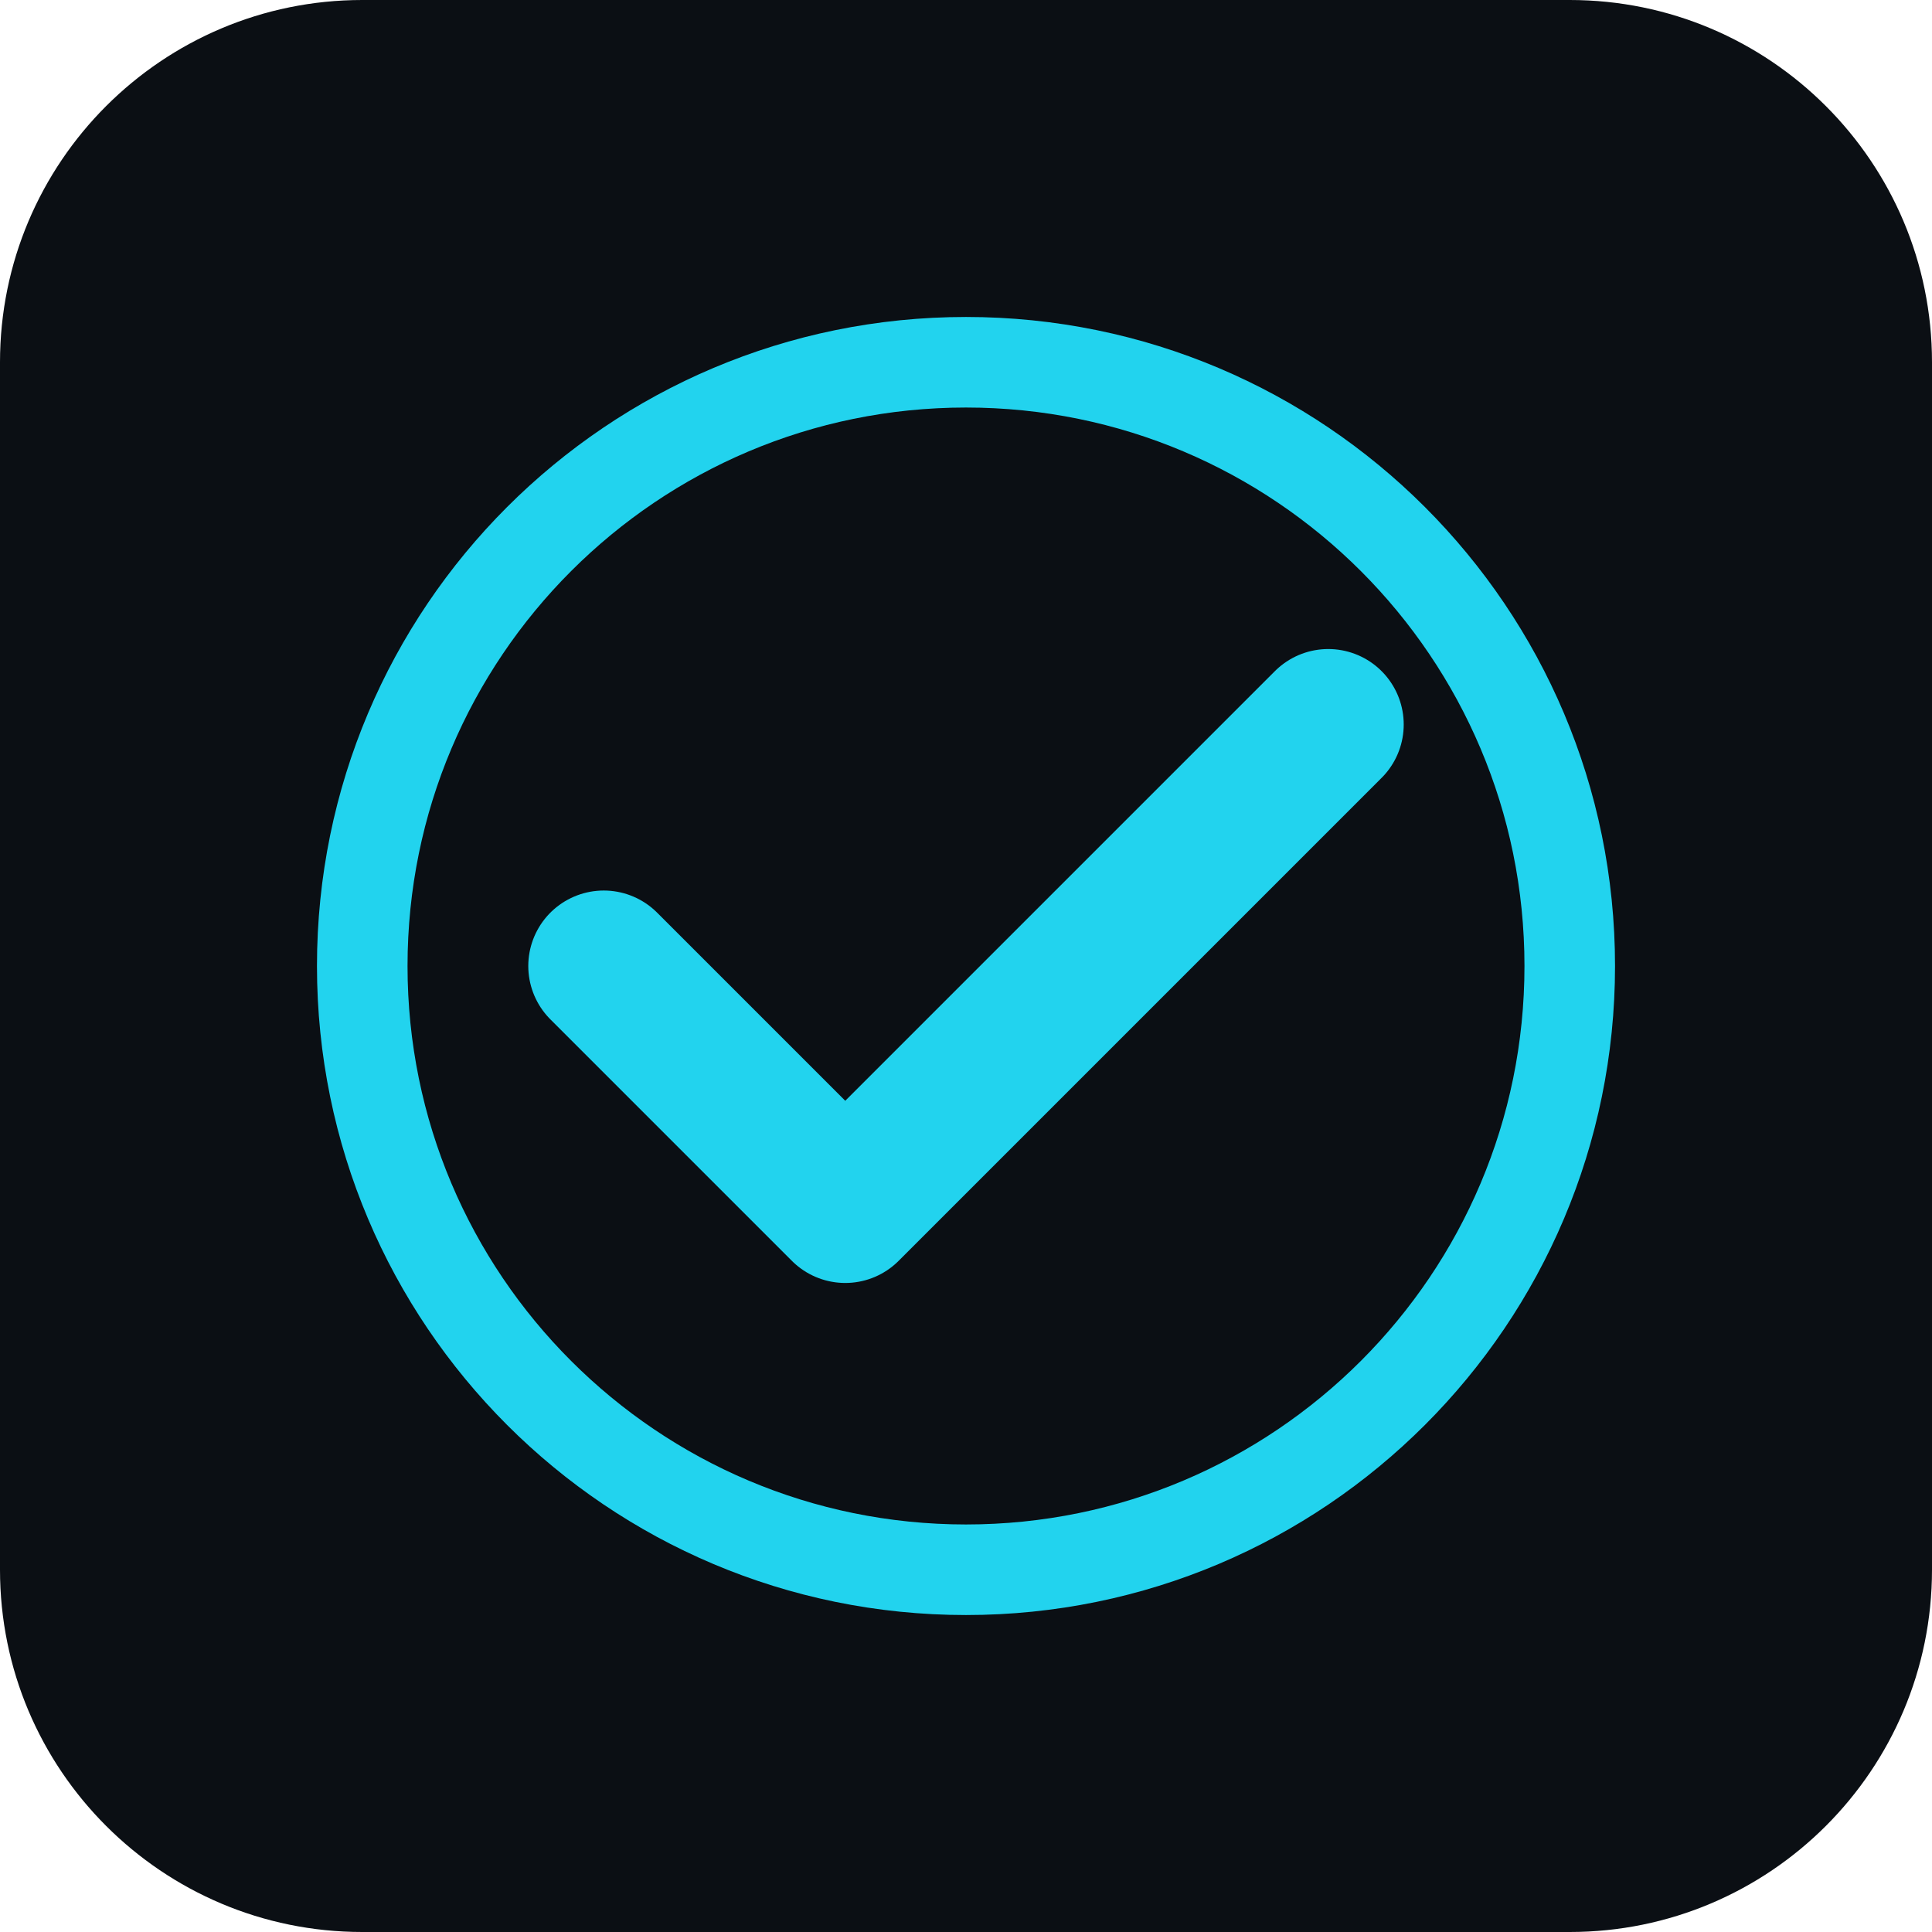
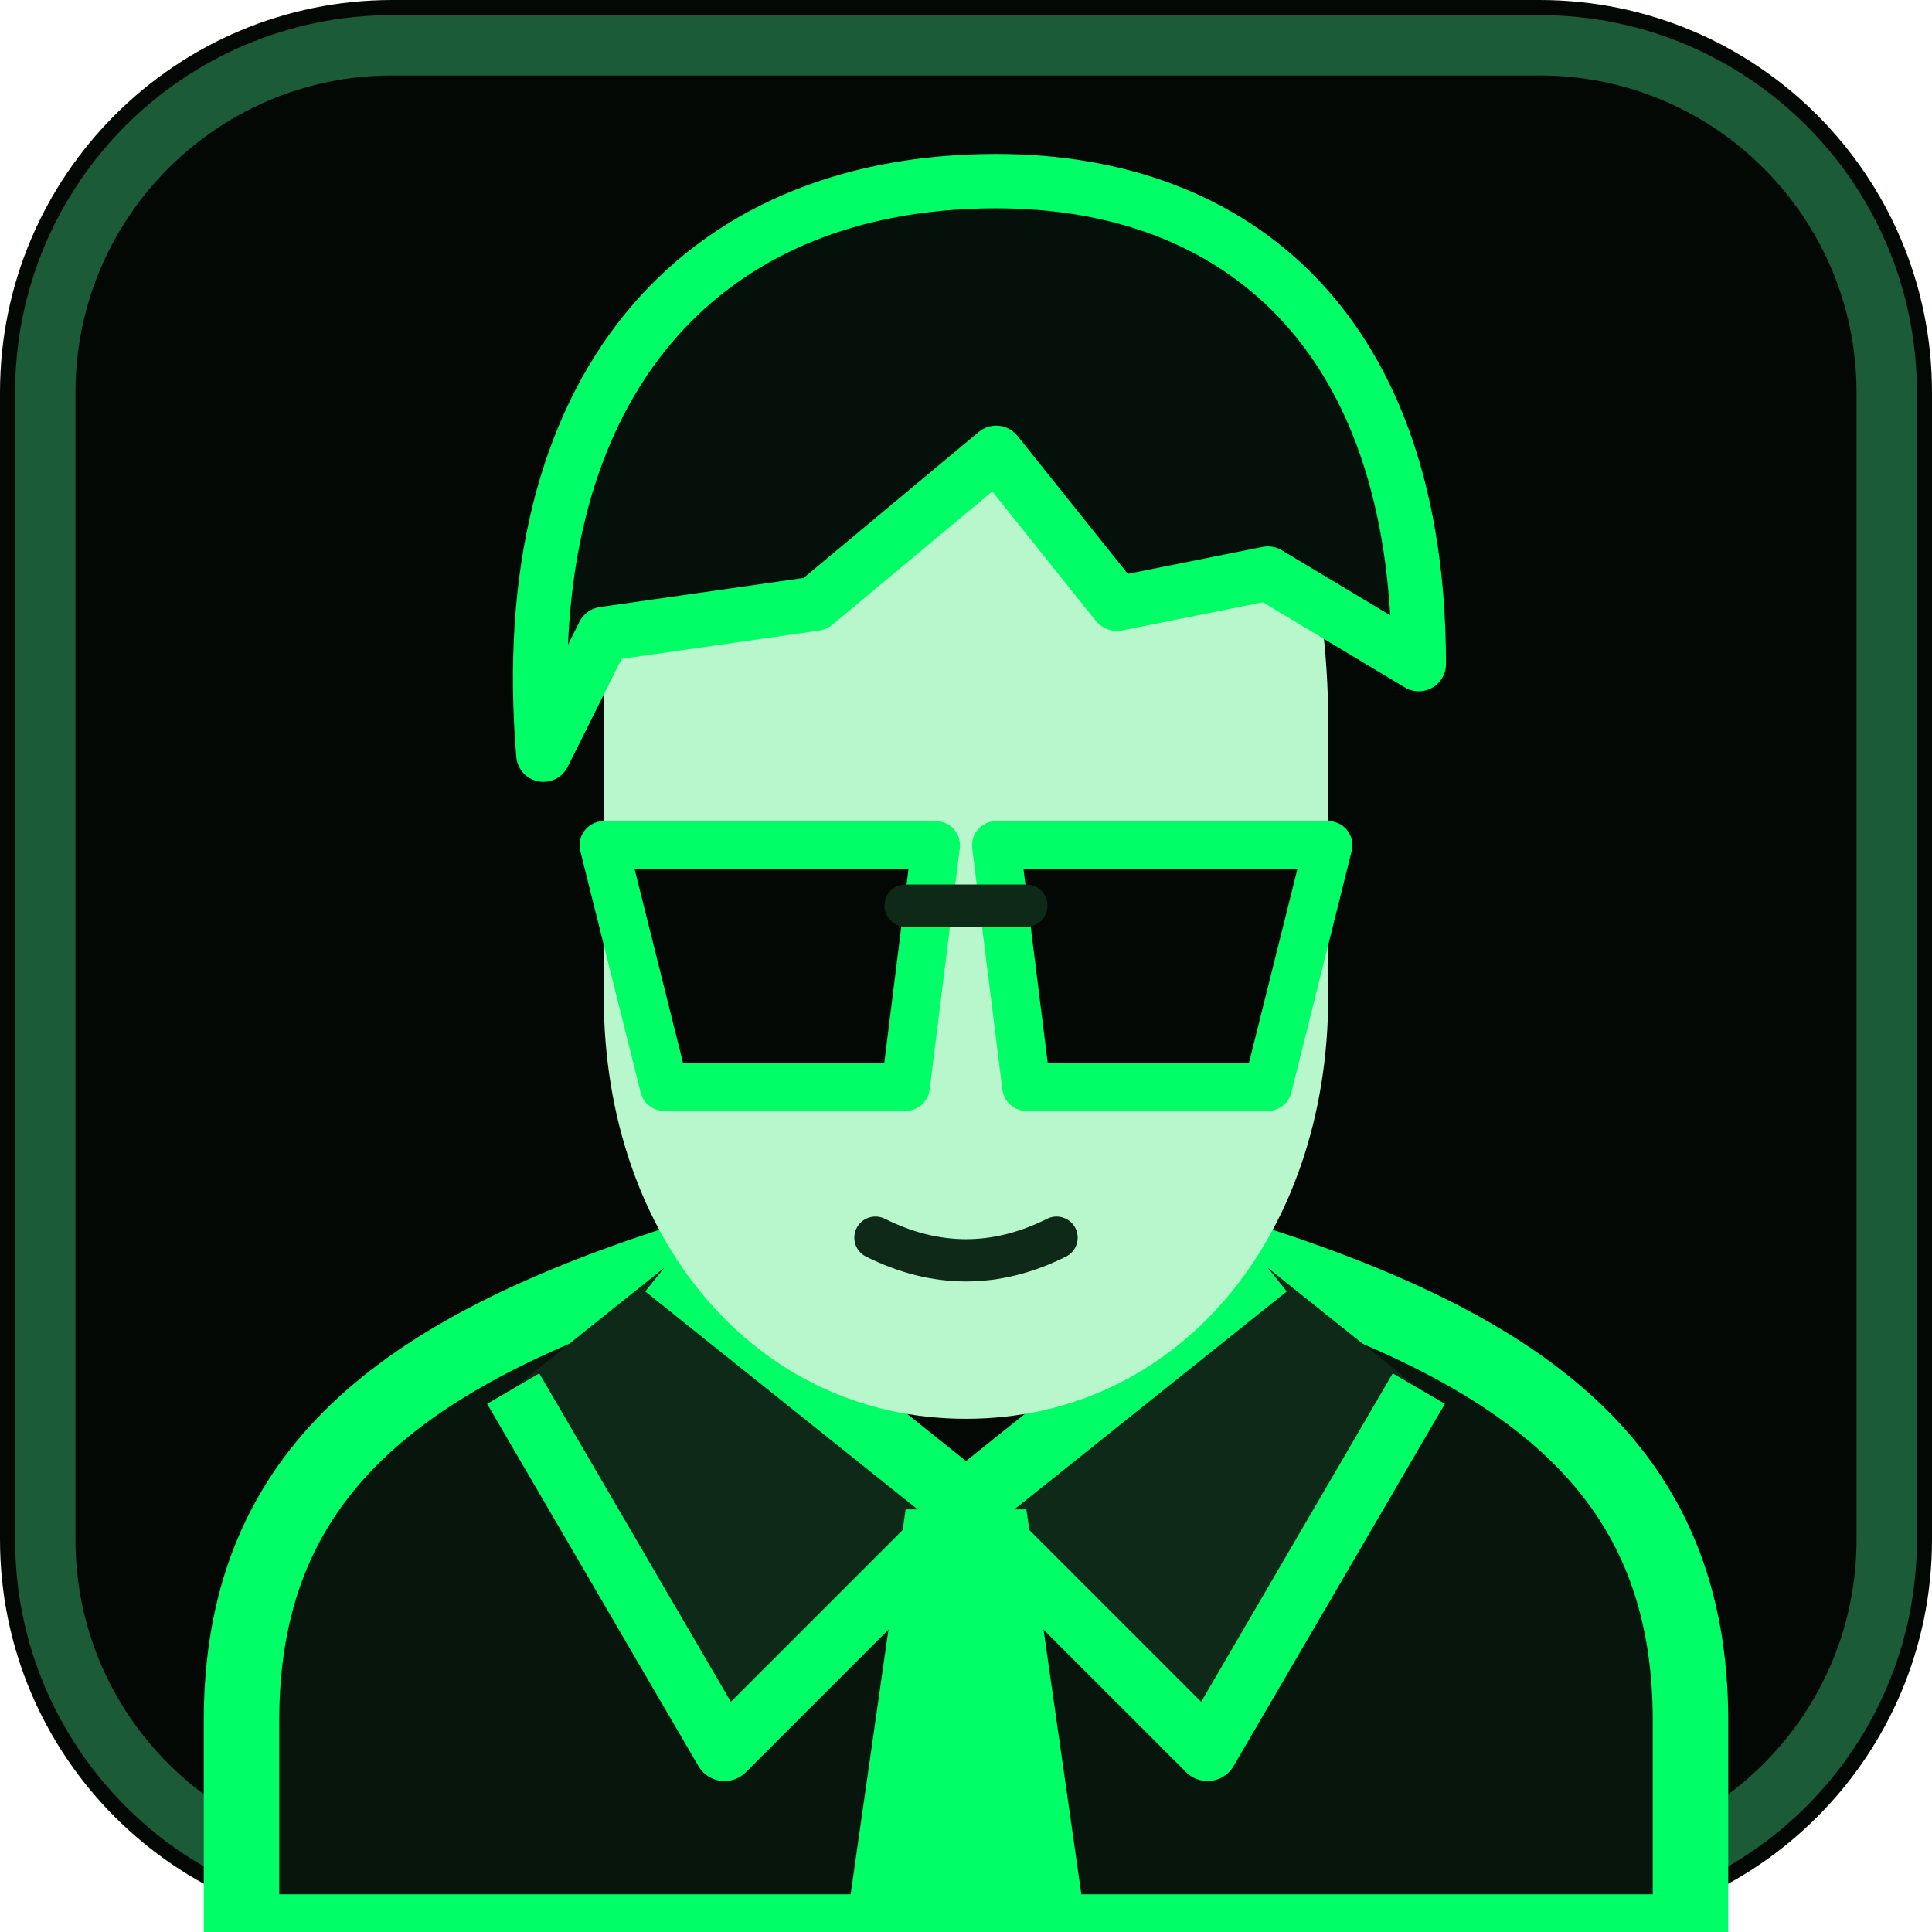
- <svg xmlns="http://www.w3.org/2000/svg" width="32" height="32" viewBox="0 0 32 32" fill="none">
-   <rect width="32" height="32" rx="6" fill="#0B0F14" />
-   <path d="M10 16L14 20L22 12" stroke="#22D3EE" stroke-width="2.5" stroke-linecap="round" stroke-linejoin="round" />
-   <circle cx="16" cy="16" r="10" stroke="#22D3EE" stroke-width="1.5" fill="none" />
+ <svg xmlns="http://www.w3.org/2000/svg" viewBox="0 0 64 64" role="img" aria-label="Silueta de Neo con gafas">
+   <rect width="64" height="64" rx="13" fill="#030804" />
+   <rect x="1.5" y="1.5" width="61" height="61" rx="11.5" fill="none" stroke="#1b5b37" stroke-width="2" />
+   <path d="M8 64v-7c0-8 5-12 14-15l10 8 10-8c9 3 14 7 14 15v7Z" fill="#07150d" stroke="#00ff66" stroke-width="2.5" />
+   <path d="m22 42 10 8-8 8-7-12m25-4-10 8 8 8 7-12" fill="#0e2917" stroke="#00ff66" stroke-linejoin="round" stroke-width="2" />
+   <path d="M30 50h4l2 14h-8Z" fill="#00ff66" />
+   <path d="M20 24c0-10 5-16 12-16s12 6 12 16v9c0 8-5 14-12 14s-12-6-12-14Z" fill="#b8f7cb" />
+   <path d="M18 25c-1-12 5-19 15-19 8 0 14 5 14 16l-5-3-5 1-4-5-6 5-7 1Z" fill="#06100a" stroke="#00ff66" stroke-linejoin="round" stroke-width="1.8" />
+   <path d="M20 28h11l-1 8H22Zm13 0h11l-2 8h-8Z" fill="#030804" stroke="#00ff66" stroke-linejoin="round" stroke-width="1.6" />
+   <path d="M30 30h4m-5 11c2 1 4 1 6 0" fill="none" stroke="#0e2917" stroke-linecap="round" stroke-width="1.4" />
</svg>
